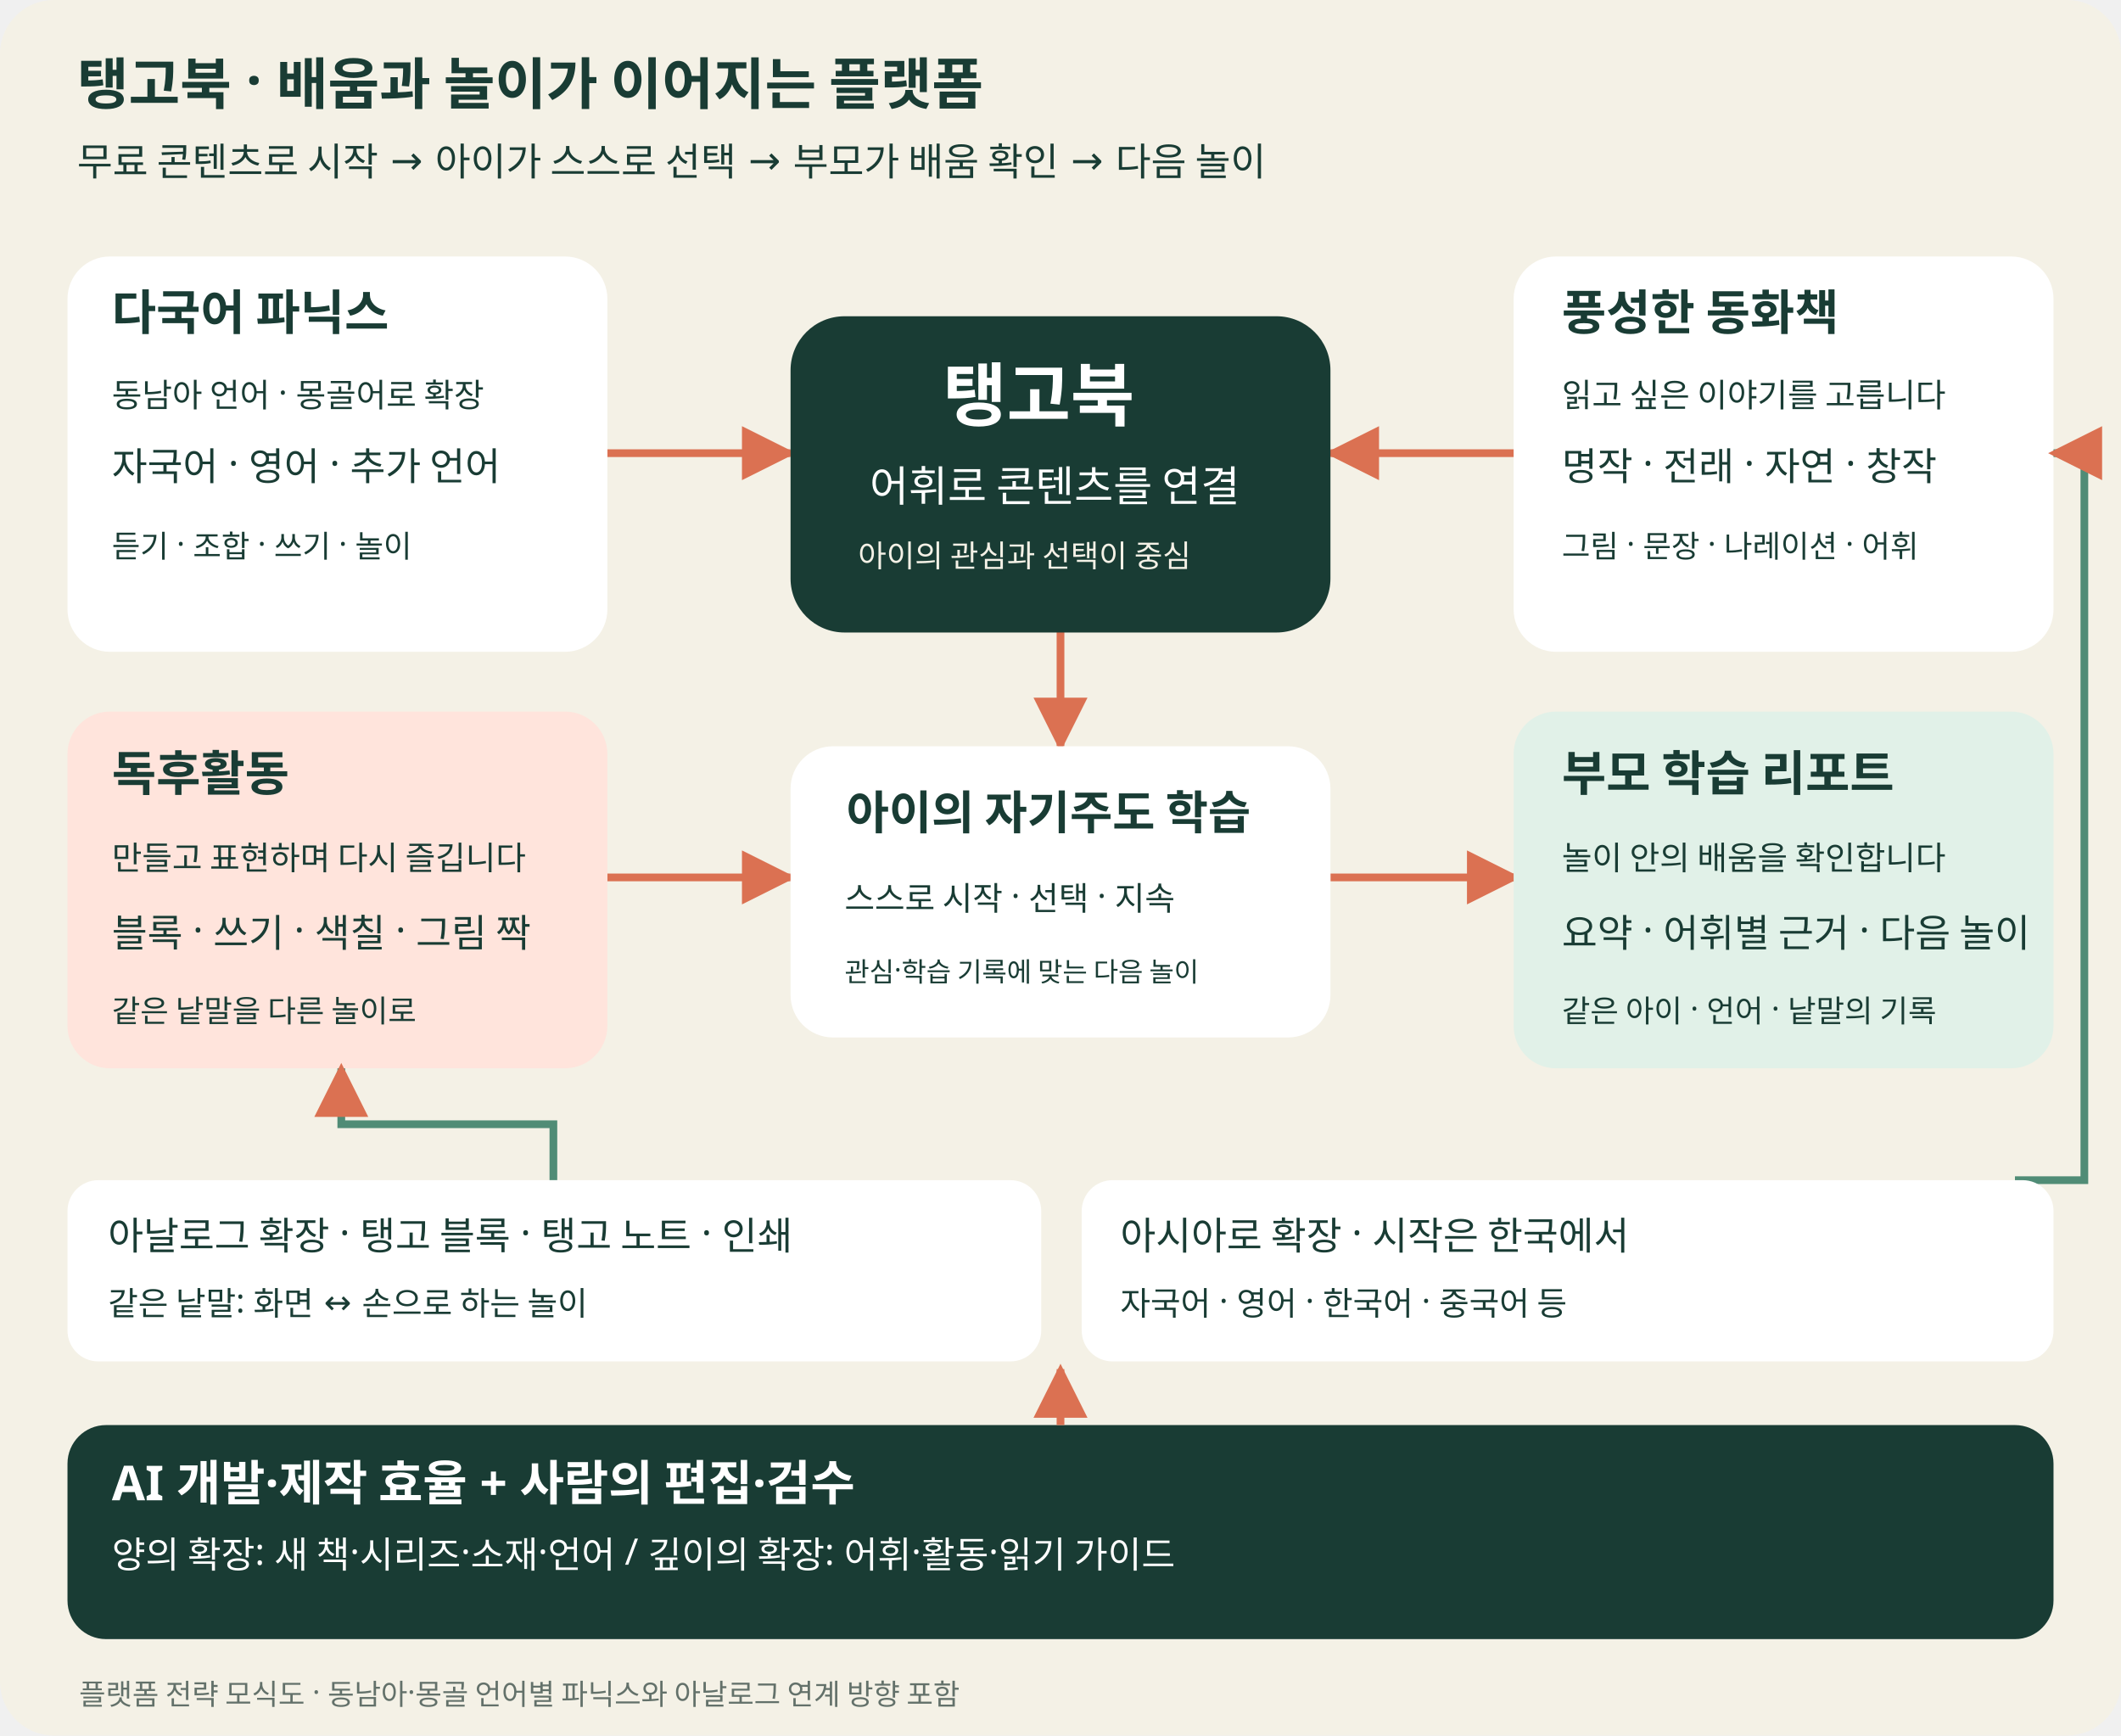
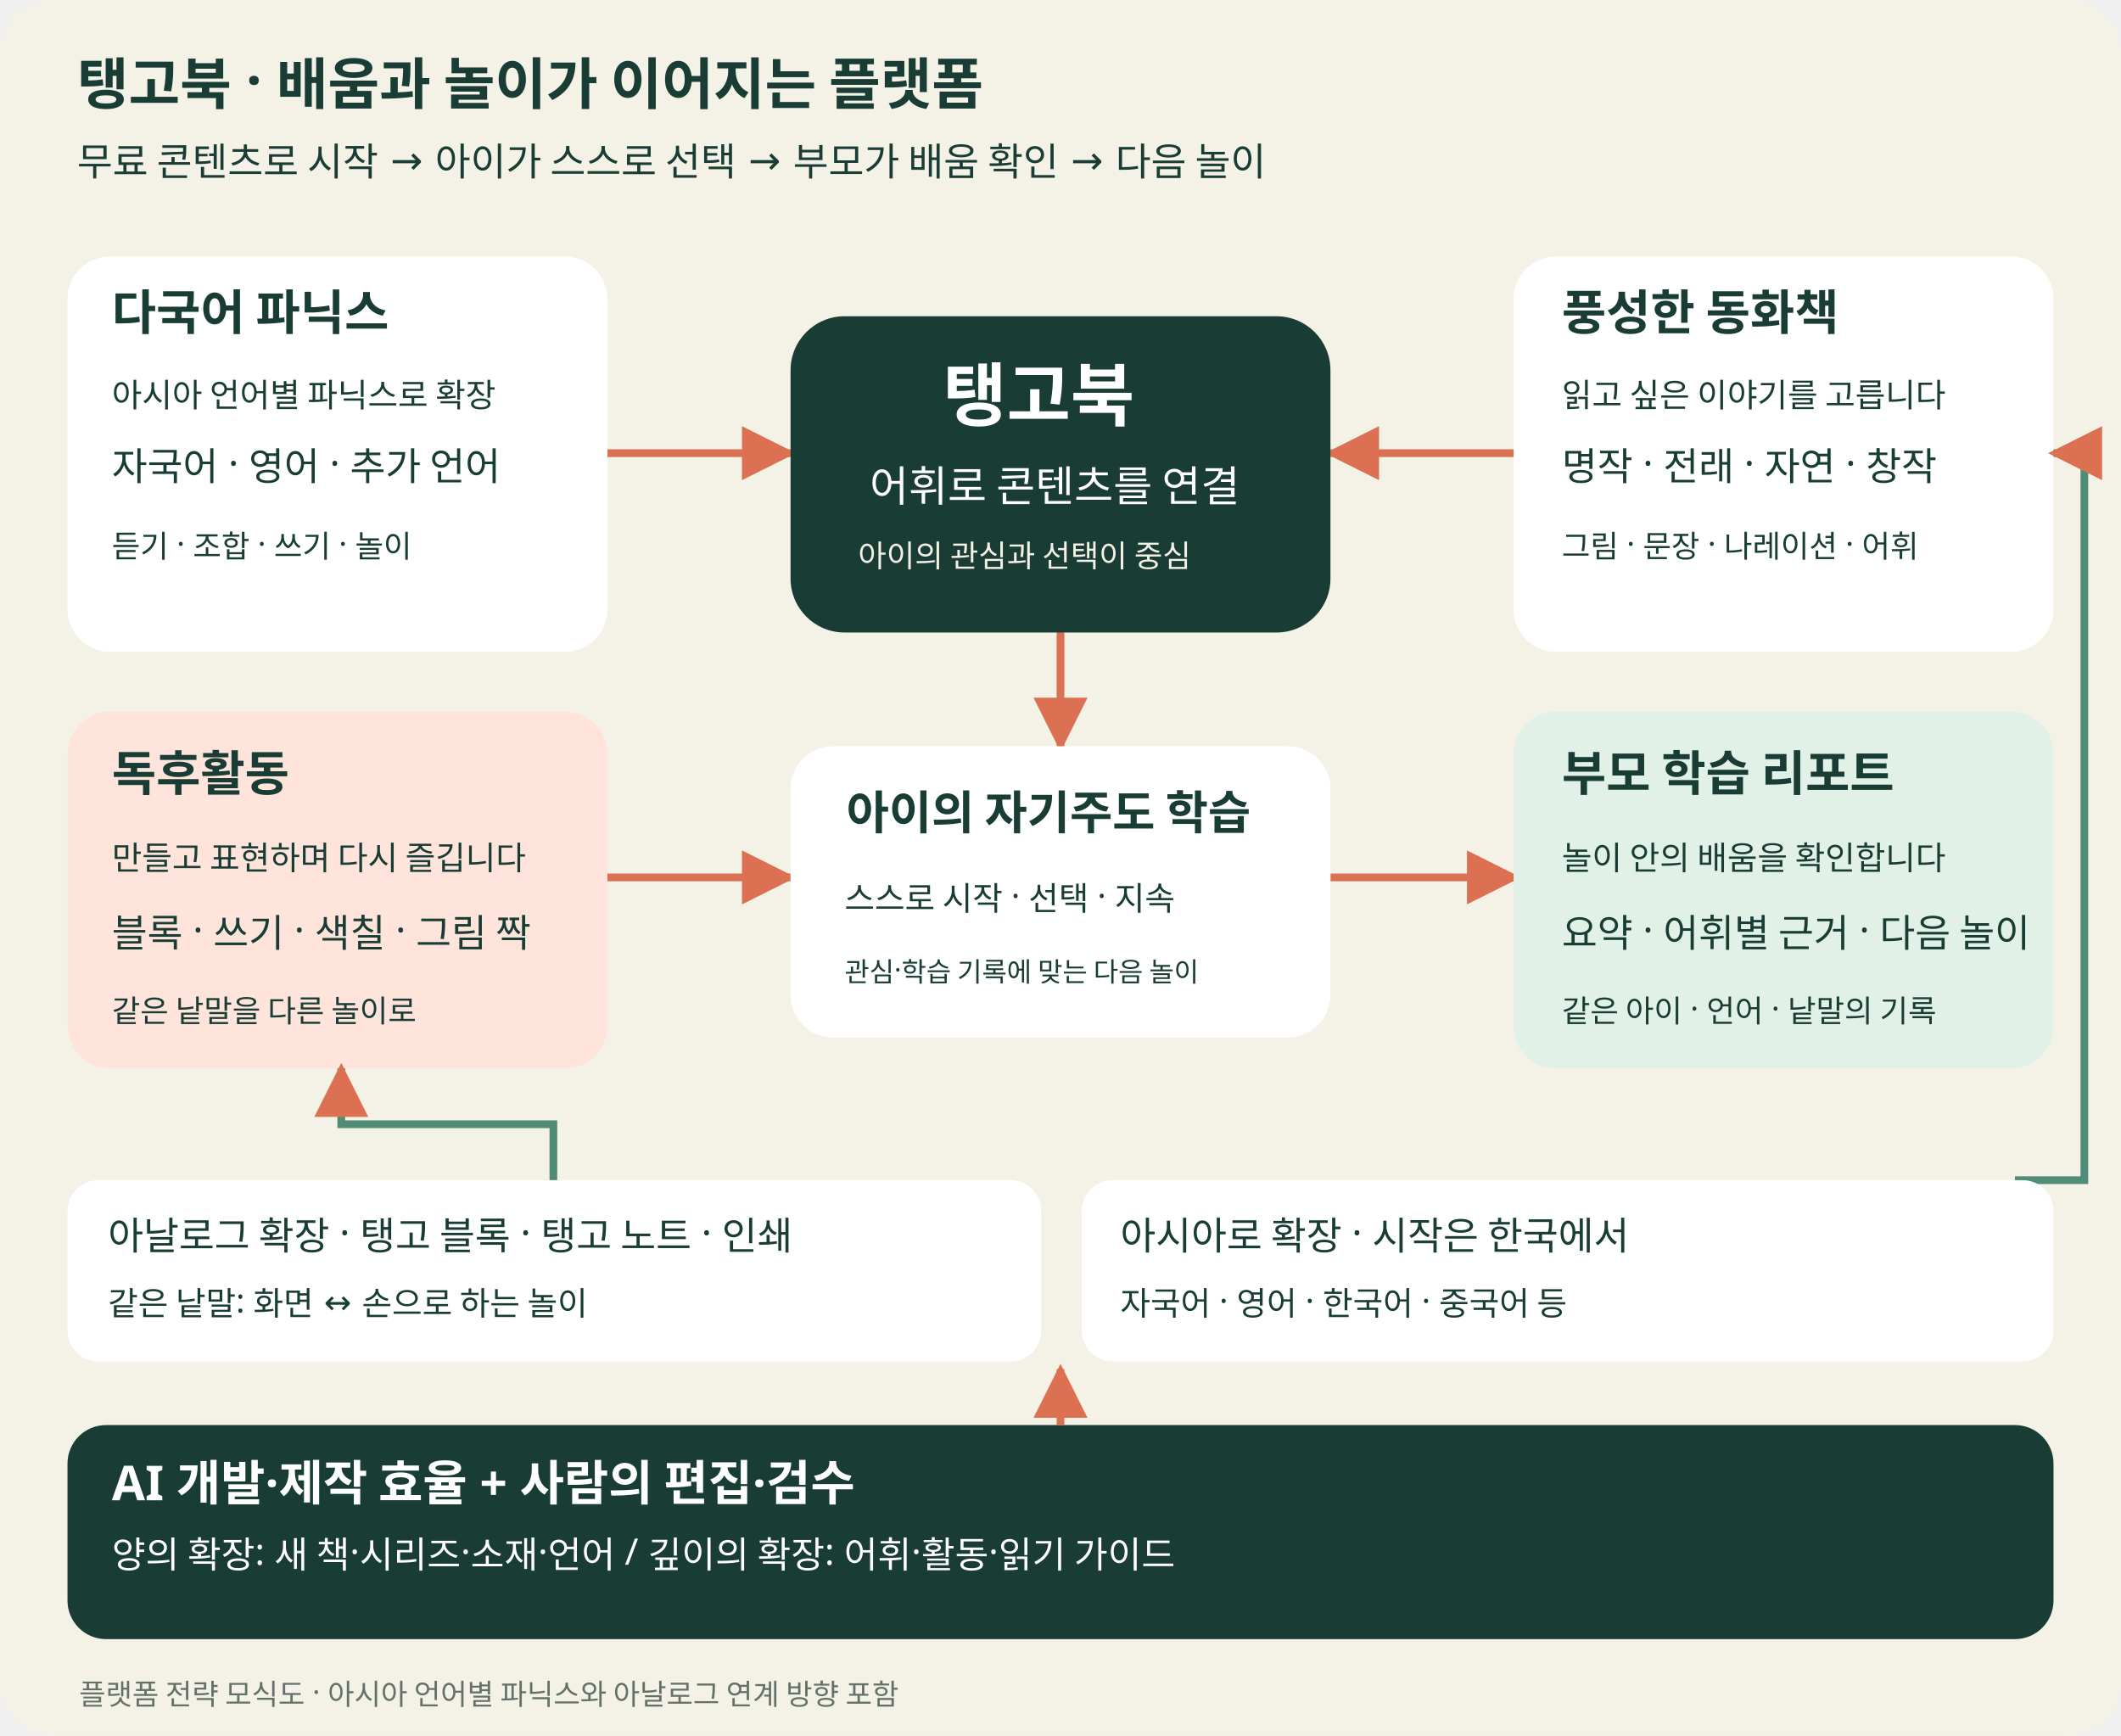
<svg xmlns="http://www.w3.org/2000/svg" width="1100" height="900" viewBox="0 0 1100 900">
  <defs>
    <marker id="end" viewBox="0 0 10 10" refX="9" refY="5" markerWidth="7" markerHeight="7" orient="auto-start-reverse">
      <path d="M0 0L10 5L0 10Z" fill="#db7152" />
    </marker>
  </defs>
  <rect width="1100" height="900" rx="28" fill="#f4f1e6" />
  <g font-family="Malgun Gothic,sans-serif" fill="#193c34">
    <text x="40" y="54" font-size="29" font-weight="bold">탱고북 · 배움과 놀이가 이어지는 플랫폼</text>
    <text x="40" y="91" font-size="20">무료 콘텐츠로 시작 → 아이가 스스로 선택 → 부모가 배움 확인 → 다음 놀이</text>
    <g stroke="#db7152" stroke-width="4" fill="none" marker-end="url(#end)">
      <path d="M315 235H410" />
      <path d="M786 235H690" />
      <path d="M315 455H410" />
      <path d="M690 455H786" />
      <path d="M550 325V387" />
    </g>
    <rect x="410" y="164" width="280" height="164" rx="28" fill="#193c34" />
    <text x="489" y="218" font-size="36" fill="white" font-weight="bold">탱고북</text>
    <text x="451" y="260" font-size="22" fill="white">어휘로 콘텐츠를 연결</text>
    <text x="445" y="294" font-size="16" fill="#f4f1e6">아이의 관심과 선택이 중심</text>
    <rect x="35" y="133" width="280" height="205" rx="22" fill="white" />
    <text x="58" y="171" font-size="25" font-weight="bold">다국어 파닉스</text>
-     <text x="58" y="211" font-size="17">동남아 언어 · 몽골어로 확장</text>
+     <text x="58" y="211" font-size="17">아시아 언어별 파닉스로 확장</text>
    <text x="58" y="249" font-size="20">자국어 · 영어 · 추가 언어</text>
    <text x="58" y="289" font-size="16">듣기 · 조합 · 쓰기 · 놀이</text>
    <rect x="785" y="133" width="280" height="205" rx="22" fill="white" />
    <text x="810" y="171" font-size="25" font-weight="bold">풍성한 동화책</text>
    <text x="810" y="211" font-size="17">읽고 싶은 이야기를 고릅니다</text>
    <text x="810" y="249" font-size="20">명작 · 전래 · 자연 · 창작</text>
    <text x="810" y="289" font-size="16">그림 · 문장 · 나레이션 · 어휘</text>
    <rect x="35" y="369" width="280" height="185" rx="22" fill="#ffe4dc" />
    <text x="58" y="410" font-size="25" font-weight="bold">독후활동</text>
    <text x="58" y="451" font-size="17">만들고 표현하며 다시 즐깁니다</text>
    <text x="58" y="491" font-size="20">블록 · 쓰기 · 색칠 · 그림 짝</text>
    <text x="58" y="530" font-size="16">같은 낱말을 다른 놀이로</text>
    <rect x="410" y="387" width="280" height="151" rx="22" fill="white" />
    <text x="439" y="430" font-size="24" font-weight="bold">아이의 자기주도 학습</text>
    <text x="438" y="472" font-size="17">스스로 시작 · 선택 · 지속</text>
    <text x="438" y="509" font-size="14">관심·학습 기록에 맞는 다음 놀이</text>
    <rect x="785" y="369" width="280" height="185" rx="22" fill="#e1f1e8" />
    <text x="810" y="410" font-size="25" font-weight="bold">부모 학습 리포트</text>
    <text x="810" y="451" font-size="17">놀이 안의 배움을 확인합니다</text>
    <text x="810" y="491" font-size="20">요약 · 어휘별 근거 · 다음 놀이</text>
    <text x="810" y="530" font-size="16">같은 아이 · 언어 · 낱말의 기록</text>
    <path d="M287 612V583H177V554" stroke="#508c76" stroke-width="4" fill="none" marker-end="url(#end)" />
    <path d="M1045 612H1081V235H1065" stroke="#508c76" stroke-width="4" fill="none" marker-end="url(#end)" />
    <rect x="35" y="612" width="505" height="94" rx="16" fill="white" />
    <text x="56" y="648" font-size="20">아날로그 확장 · 탱고 블록 · 탱고 노트 · 인쇄</text>
    <rect x="561" y="612" width="504" height="94" rx="16" fill="white" />
    <text x="581" y="648" font-size="20">아시아로 확장 · 시작은 한국에서</text>
-     <text x="41" y="884" font-size="15" fill="#63716a">플랫폼 전략 모식도 · 동남아·몽골 언어별 파닉스와 아날로그 연계 방향 포함</text>
+     <text x="41" y="884" font-size="15" fill="#63716a">플랫폼 전략 모식도 · 아시아 언어별 파닉스와 아날로그 연계 방향 포함</text>
    <text x="56" y="682" font-size="17">같은 낱말: 화면 ↔ 손으로 하는 놀이</text>
    <text x="581" y="682" font-size="17">자국어 · 영어 · 한국어 · 중국어 등</text>
    <rect x="35" y="739" width="1030" height="111" rx="20" fill="#193c34" />
    <text x="58" y="778" font-size="25" fill="white" font-weight="bold">AI 개발·제작 효율 + 사람의 편집·검수</text>
    <text x="58" y="813" font-size="19" fill="white">양의 확장: 새 책·시리즈·소재·언어  /  깊이의 확장: 어휘·활동·읽기 가이드</text>
    <path d="M550 739V710" fill="none" stroke="#db7152" stroke-width="4" marker-end="url(#end)" />
  </g>
</svg>
